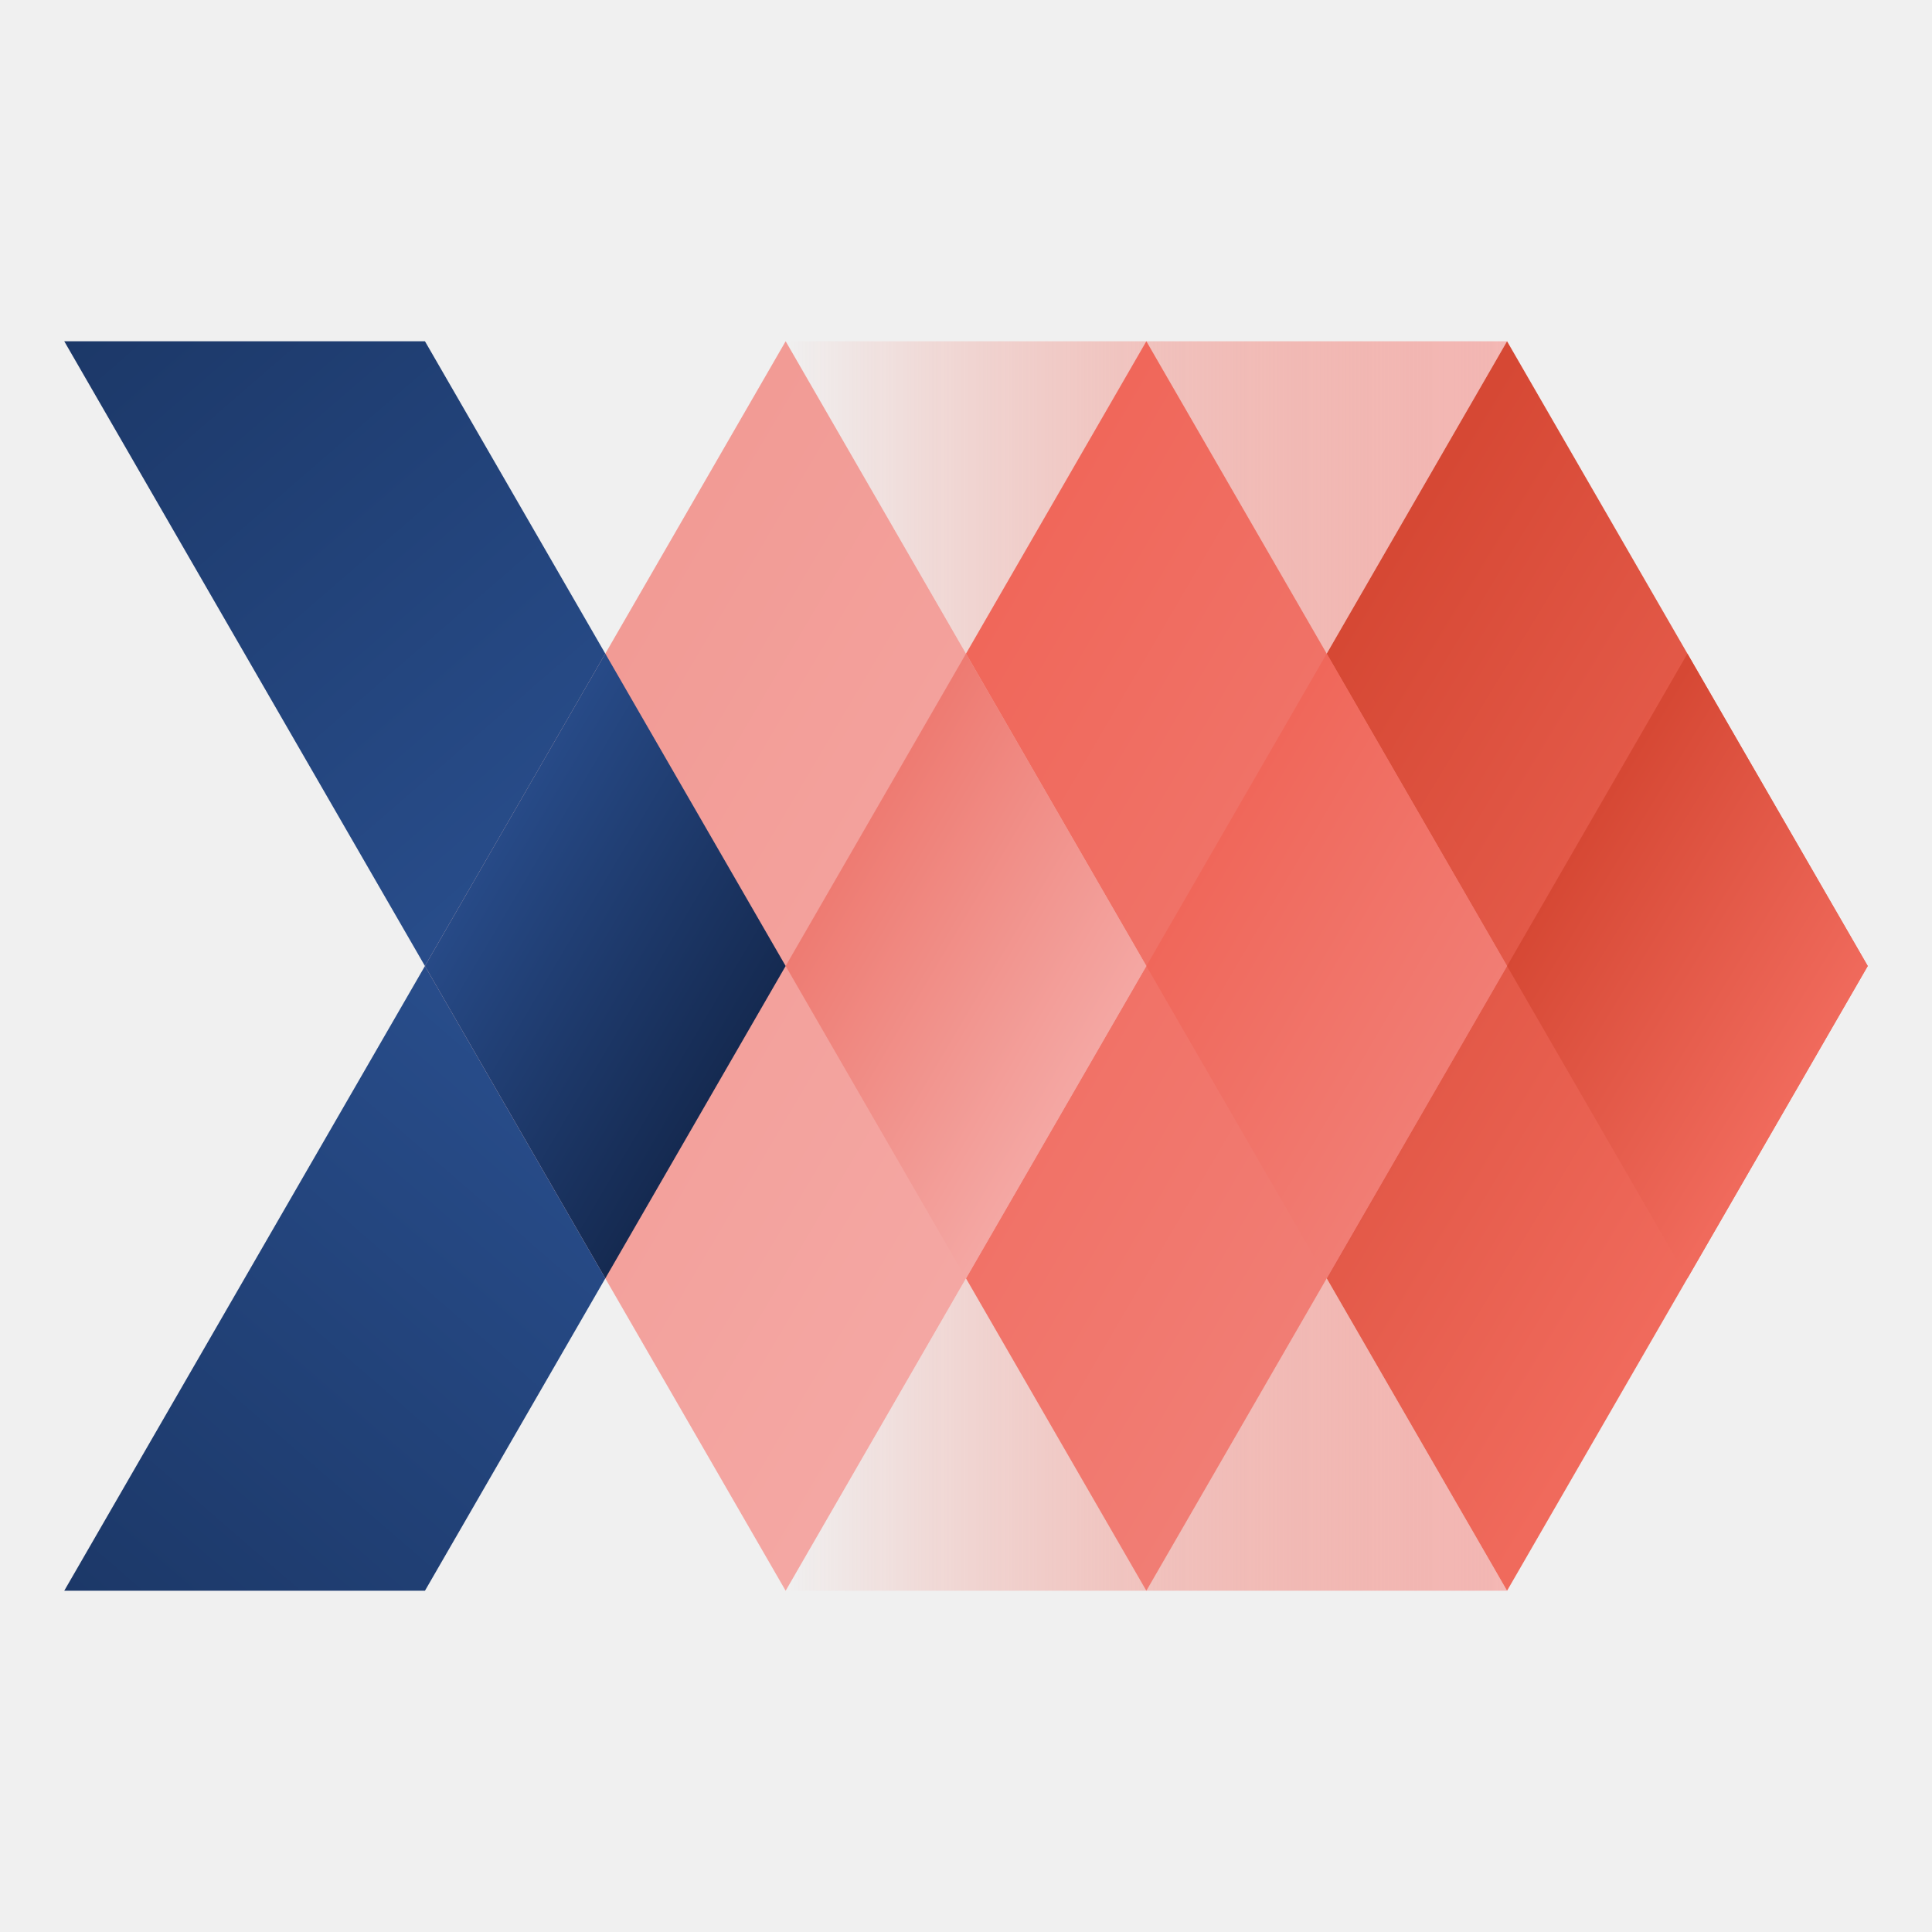
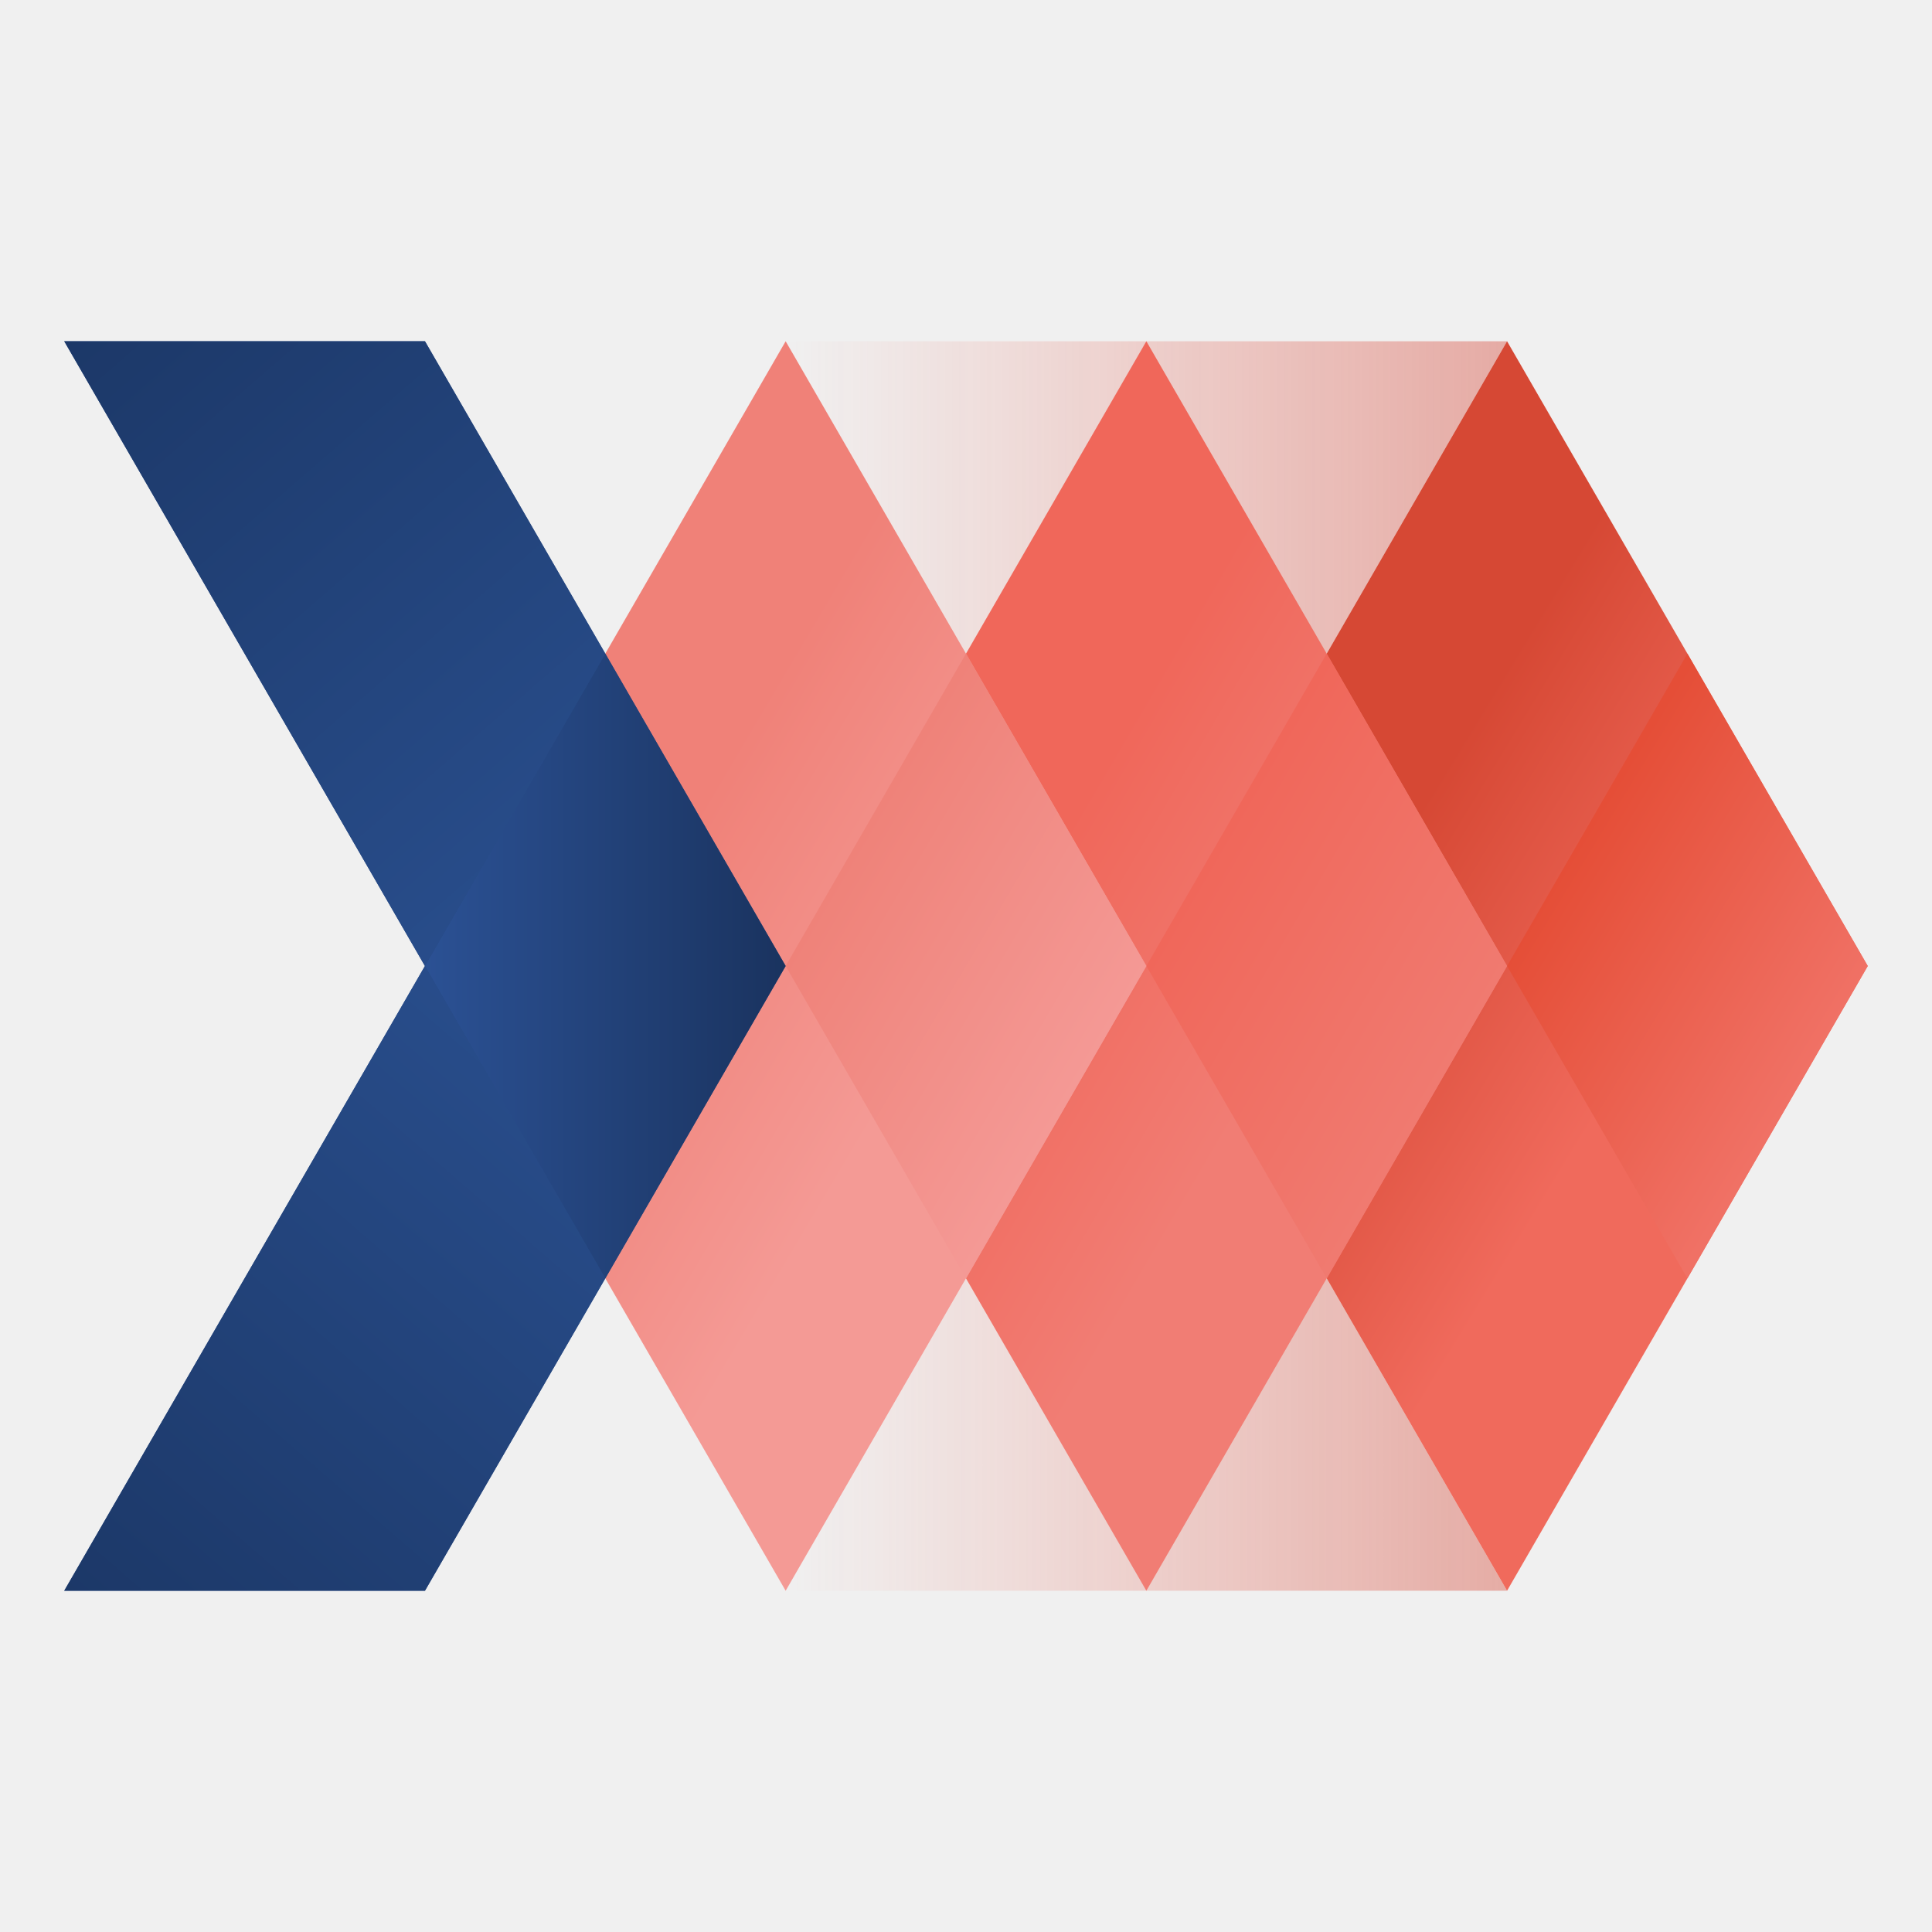
<svg xmlns="http://www.w3.org/2000/svg" xmlns:xlink="http://www.w3.org/1999/xlink" width="256" height="256" viewBox="0 0 256 256" version="1.1" id="svg5">
  <defs id="defs2">
+     <linearGradient id="linearGradient5019">
+       <stop style="stop-color:#ef4f3c;stop-opacity:0;" offset="0" id="stop5015" />
+       <stop style="stop-color:#d44432;stop-opacity:0.395;" offset="1" id="stop5017" />
+     </linearGradient>
+     <linearGradient id="linearGradient5013">
+       <stop style="stop-color:#d64834;stop-opacity:1;" offset="0.25" id="stop5009" />
+       <stop style="stop-color:#f06a5c;stop-opacity:1;" offset="0.749" id="stop5011" />
+     </linearGradient>
+     <linearGradient id="linearGradient4455">
+       <stop style="stop-color:#f0675a;stop-opacity:1;" offset="0" id="stop4451" />
+       <stop style="stop-color:#f07a70;stop-opacity:1;" offset="1" id="stop4453" />
+     </linearGradient>
    <linearGradient id="linearGradient5944">
      <stop style="stop-color:#1c3868;stop-opacity:1;" offset="0" id="stop5942" />
      <stop style="stop-color:#2a5090;stop-opacity:1;" offset="1" id="stop5940" />
    </linearGradient>
    <linearGradient id="linearGradient5884">
-       <stop style="stop-color:#274a87;stop-opacity:1;" offset="0" id="stop5880" />
-       <stop style="stop-color:#152a51;stop-opacity:1;" offset="1" id="stop5882" />
+       <stop style="stop-color:#2b5194;stop-opacity:1;" offset="0" id="stop5880" />
+       <stop style="stop-color:#1a335f;stop-opacity:1;" offset="1" id="stop5882" />
    </linearGradient>
    <linearGradient id="linearGradient5754">
-       <stop style="stop-color:#ef4f3c;stop-opacity:0;" offset="0" id="stop5752" />
-       <stop style="stop-color:#f4a7a3;stop-opacity:0.781;" offset="1" id="stop5750" />
+       <stop style="stop-color:#ee4e3b;stop-opacity:0;" offset="0" id="stop5752" />
+       <stop style="stop-color:#d54333;stop-opacity:0.4;" offset="1" id="stop5750" />
    </linearGradient>
    <linearGradient id="linearGradient5614">
-       <stop style="stop-color:#ee7b72;stop-opacity:1;" offset="0" id="stop5610" />
-       <stop style="stop-color:#f4a7a3;stop-opacity:1;" offset="1" id="stop5612" />
+       <stop style="stop-color:#ef8279;stop-opacity:1;" offset="0" id="stop5610" />
+       <stop style="stop-color:#f49995;stop-opacity:1;" offset="1" id="stop5612" />
    </linearGradient>
    <linearGradient id="linearGradient4203">
-       <stop style="stop-color:#f29b95;stop-opacity:1;" offset="0" id="stop4199" />
-       <stop style="stop-color:#f4a7a3;stop-opacity:1;" offset="1" id="stop4201" />
+       <stop style="stop-color:#f08178;stop-opacity:1;" offset="0.252" id="stop4199" />
+       <stop style="stop-color:#f49a95;stop-opacity:1;" offset="0.75" id="stop4201" />
    </linearGradient>
    <linearGradient id="linearGradient4195">
-       <stop style="stop-color:#f0675a;stop-opacity:1;" offset="0" id="stop4191" />
-       <stop style="stop-color:#f17d74;stop-opacity:1;" offset="1" id="stop4193" />
+       <stop style="stop-color:#f0675a;stop-opacity:1;" offset="0.279" id="stop4191" />
+       <stop style="stop-color:#f17d74;stop-opacity:1;" offset="0.75" id="stop4193" />
    </linearGradient>
    <linearGradient id="linearGradient4063">
-       <stop style="stop-color:#d64834;stop-opacity:1;" offset="0" id="stop4059" />
-       <stop style="stop-color:#f06a5c;stop-opacity:1;" offset="1" id="stop4061" />
+       <stop style="stop-color:#e54e37;stop-opacity:1;" offset="0" id="stop4059" />
+       <stop style="stop-color:#f07165;stop-opacity:1;" offset="1" id="stop4061" />
    </linearGradient>
-     <linearGradient xlink:href="#linearGradient4063" id="linearGradient4065" x1="825.245" y1="357.52" x2="895.997" y2="400.54" gradientUnits="userSpaceOnUse" spreadMethod="pad" gradientTransform="translate(95.58991)" />
+     <linearGradient xlink:href="#linearGradient5013" id="linearGradient4065" x1="825.245" y1="357.52" x2="895.997" y2="400.54" gradientUnits="userSpaceOnUse" spreadMethod="pad" gradientTransform="translate(95.58991)" />
    <linearGradient xlink:href="#linearGradient4195" id="linearGradient4197" x1="872.374" y1="358.673" x2="943.834" y2="400.467" gradientUnits="userSpaceOnUse" />
    <linearGradient xlink:href="#linearGradient4203" id="linearGradient4205" x1="919.563" y1="359.723" x2="990.833" y2="401.847" gradientUnits="userSpaceOnUse" gradientTransform="translate(-95.58987)" />
    <linearGradient xlink:href="#linearGradient5614" id="linearGradient5547" gradientUnits="userSpaceOnUse" gradientTransform="matrix(0.5,0,0,0.5,409.6795,199.0521)" x1="919.563" y1="359.723" x2="990.833" y2="401.847" />
-     <linearGradient xlink:href="#linearGradient4195" id="linearGradient5667" gradientUnits="userSpaceOnUse" x1="872.374" y1="358.673" x2="943.834" y2="400.467" gradientTransform="matrix(0.4999995,0,0,0.4999995,481.3723,199.0523)" />
+     <linearGradient xlink:href="#linearGradient4455" id="linearGradient5667" gradientUnits="userSpaceOnUse" x1="872.374" y1="358.673" x2="943.834" y2="400.467" gradientTransform="matrix(0.4999995,0,0,0.4999995,481.3723,199.0523)" />
    <linearGradient xlink:href="#linearGradient4063" id="linearGradient5721" gradientUnits="userSpaceOnUse" gradientTransform="matrix(0.5000005,0,0,0.5000005,553.0639,199.052)" x1="825.245" y1="357.52" x2="895.997" y2="400.54" spreadMethod="pad" />
-     <linearGradient xlink:href="#linearGradient5754" id="linearGradient5756" x1="863.893" y1="429.949" x2="959.483" y2="429.949" gradientUnits="userSpaceOnUse" />
-     <linearGradient xlink:href="#linearGradient5884" id="linearGradient5876" gradientUnits="userSpaceOnUse" gradientTransform="matrix(0.5,0,0,0.5,361.8846,199.0522)" x1="919.563" y1="359.723" x2="990.833" y2="401.847" />
+     <linearGradient xlink:href="#linearGradient5019" id="linearGradient5756" x1="863.893" y1="429.949" x2="959.483" y2="429.949" gradientUnits="userSpaceOnUse" />
+     <linearGradient xlink:href="#linearGradient5884" id="linearGradient5876" gradientUnits="userSpaceOnUse" gradientTransform="matrix(0.5,0,0,0.5,361.8846,199.0522)" x1="908.428" y1="379.01" x2="1004.018" y2="379.01" />
    <linearGradient xlink:href="#linearGradient5944" id="linearGradient5937" gradientUnits="userSpaceOnUse" x1="872.647" y1="471.34" x2="937.774" y2="396.138" gradientTransform="matrix(1.100816,0,0,1.100816,-192.3208,-47.51842)" />
    <linearGradient xlink:href="#linearGradient5944" id="linearGradient6062" gradientUnits="userSpaceOnUse" gradientTransform="matrix(1.100816,0,0,-1.100816,-192.3205,824.6316)" x1="872.647" y1="471.34" x2="937.774" y2="396.138" />
    <linearGradient xlink:href="#linearGradient5754" id="linearGradient5756-1" x1="863.893" y1="429.949" x2="959.483" y2="429.949" gradientUnits="userSpaceOnUse" gradientTransform="matrix(1,0,0,-1,2.45e-5,777.1141)" />
  </defs>
  <g id="layer1" transform="translate(-750.2911,-289.5813)">
    <rect style="display:none;fill:#ffffff;fill-opacity:0;stroke:none;stroke-width:1.138;stroke-dasharray:none;stroke-opacity:1" id="rect6130" width="256" height="256" x="750.291" y="289.581" />
-     <g id="g6076" transform="translate(-9.499387,29.02454)">
+     <g id="g6076" transform="translate(-9.499387,29.02454)" style="display:inline">
      <path id="path3465-7-2-9" style="fill:url(#linearGradient5756);fill-opacity:1;stroke-width:2.314" d="m 911.688,388.557 -47.795,82.783 h 95.59 z" />
      <path id="path3465-7-2-9-3" style="fill:url(#linearGradient5756-1);fill-opacity:1;stroke-width:2.314" d="m 911.688,388.557 -47.795,-82.783 h 95.59 z" />
      <path id="path3465-7-9" style="fill:url(#linearGradient4065);fill-opacity:1;stroke-width:2.314" d="m 956.223,296.227 -47.795,82.783 47.795,82.783 47.795,-82.783 z" transform="translate(3.260513,9.547252)" />
-       <path id="path3465-7-9-7" style="fill:url(#linearGradient5721);fill-opacity:1;stroke-width:1.157" d="m 983.381,347.165 -23.897,41.392 23.897,41.392 23.898,-41.392 z" />
+       <path id="path3465-7-9-7" style="display:inline;fill:url(#linearGradient5721);fill-opacity:1;stroke-width:1.157" d="m 983.381,347.165 -23.897,41.392 23.897,41.392 23.898,-41.392 z" />
      <path id="path3465-7-2" style="fill:url(#linearGradient4197);fill-opacity:1;stroke-width:2.314" d="m 908.428,296.227 -47.795,82.783 47.795,82.783 47.795,-82.783 z" transform="translate(3.260513,9.547252)" />
      <path id="path3465-7-2-0" style="fill:url(#linearGradient5667);fill-opacity:1;stroke-width:1.157" d="m 935.586,347.165 -23.897,41.392 23.897,41.392 23.897,-41.392 z" />
-       <path id="path3465-7" style="fill:url(#linearGradient4205);fill-opacity:1;stroke-width:2.314" d="m 860.633,296.227 -47.795,82.783 47.795,82.783 47.795,-82.783 z" transform="translate(3.260513,9.547252)" />
+       <path id="path3465-7" style="display:inline;fill:url(#linearGradient4205);fill-opacity:1;stroke-width:2.314" d="m 860.633,296.227 -47.795,82.783 47.795,82.783 47.795,-82.783 z" transform="translate(3.260513,9.547252)" />
      <path id="path3465-7-6" style="fill:url(#linearGradient5547);fill-opacity:1;stroke-width:1.157" d="m 887.791,347.165 -23.897,41.392 23.897,41.392 23.897,-41.392 z" />
-       <path id="path3465-7-6-2" style="fill:url(#linearGradient5876);fill-opacity:1;stroke-width:1.157" d="m 839.996,347.165 -23.897,41.392 23.897,41.392 23.897,-41.392 z" />
+       <path id="path2205" style="display:inline;fill:#264a86;fill-opacity:1;stroke-width:3.722" d="m 758.802,334.798 47.795,82.783 -47.795,82.783 h 47.797 l 47.795,-82.783 -47.795,-82.783 z" transform="translate(9.499387,-29.02454)" />
+       <path id="path3465-7-6-2" style="display:inline;fill:url(#linearGradient5876);fill-opacity:1;stroke-width:1.157" d="m 839.996,347.165 -23.897,41.392 23.897,41.392 23.897,-41.392 z" />
      <path id="path3465-7-2-9-9" style="fill:url(#linearGradient5937);fill-opacity:1;stroke-width:2.547" d="m 816.098,388.557 -47.795,82.783 h 47.795 l 23.898,-41.393 z" />
      <path id="path3465-7-2-9-9-6" style="fill:url(#linearGradient6062);fill-opacity:1;stroke-width:2.547" d="m 816.098,388.557 -47.795,-82.783 h 47.795 l 23.898,41.393 z" />
    </g>
  </g>
</svg>
